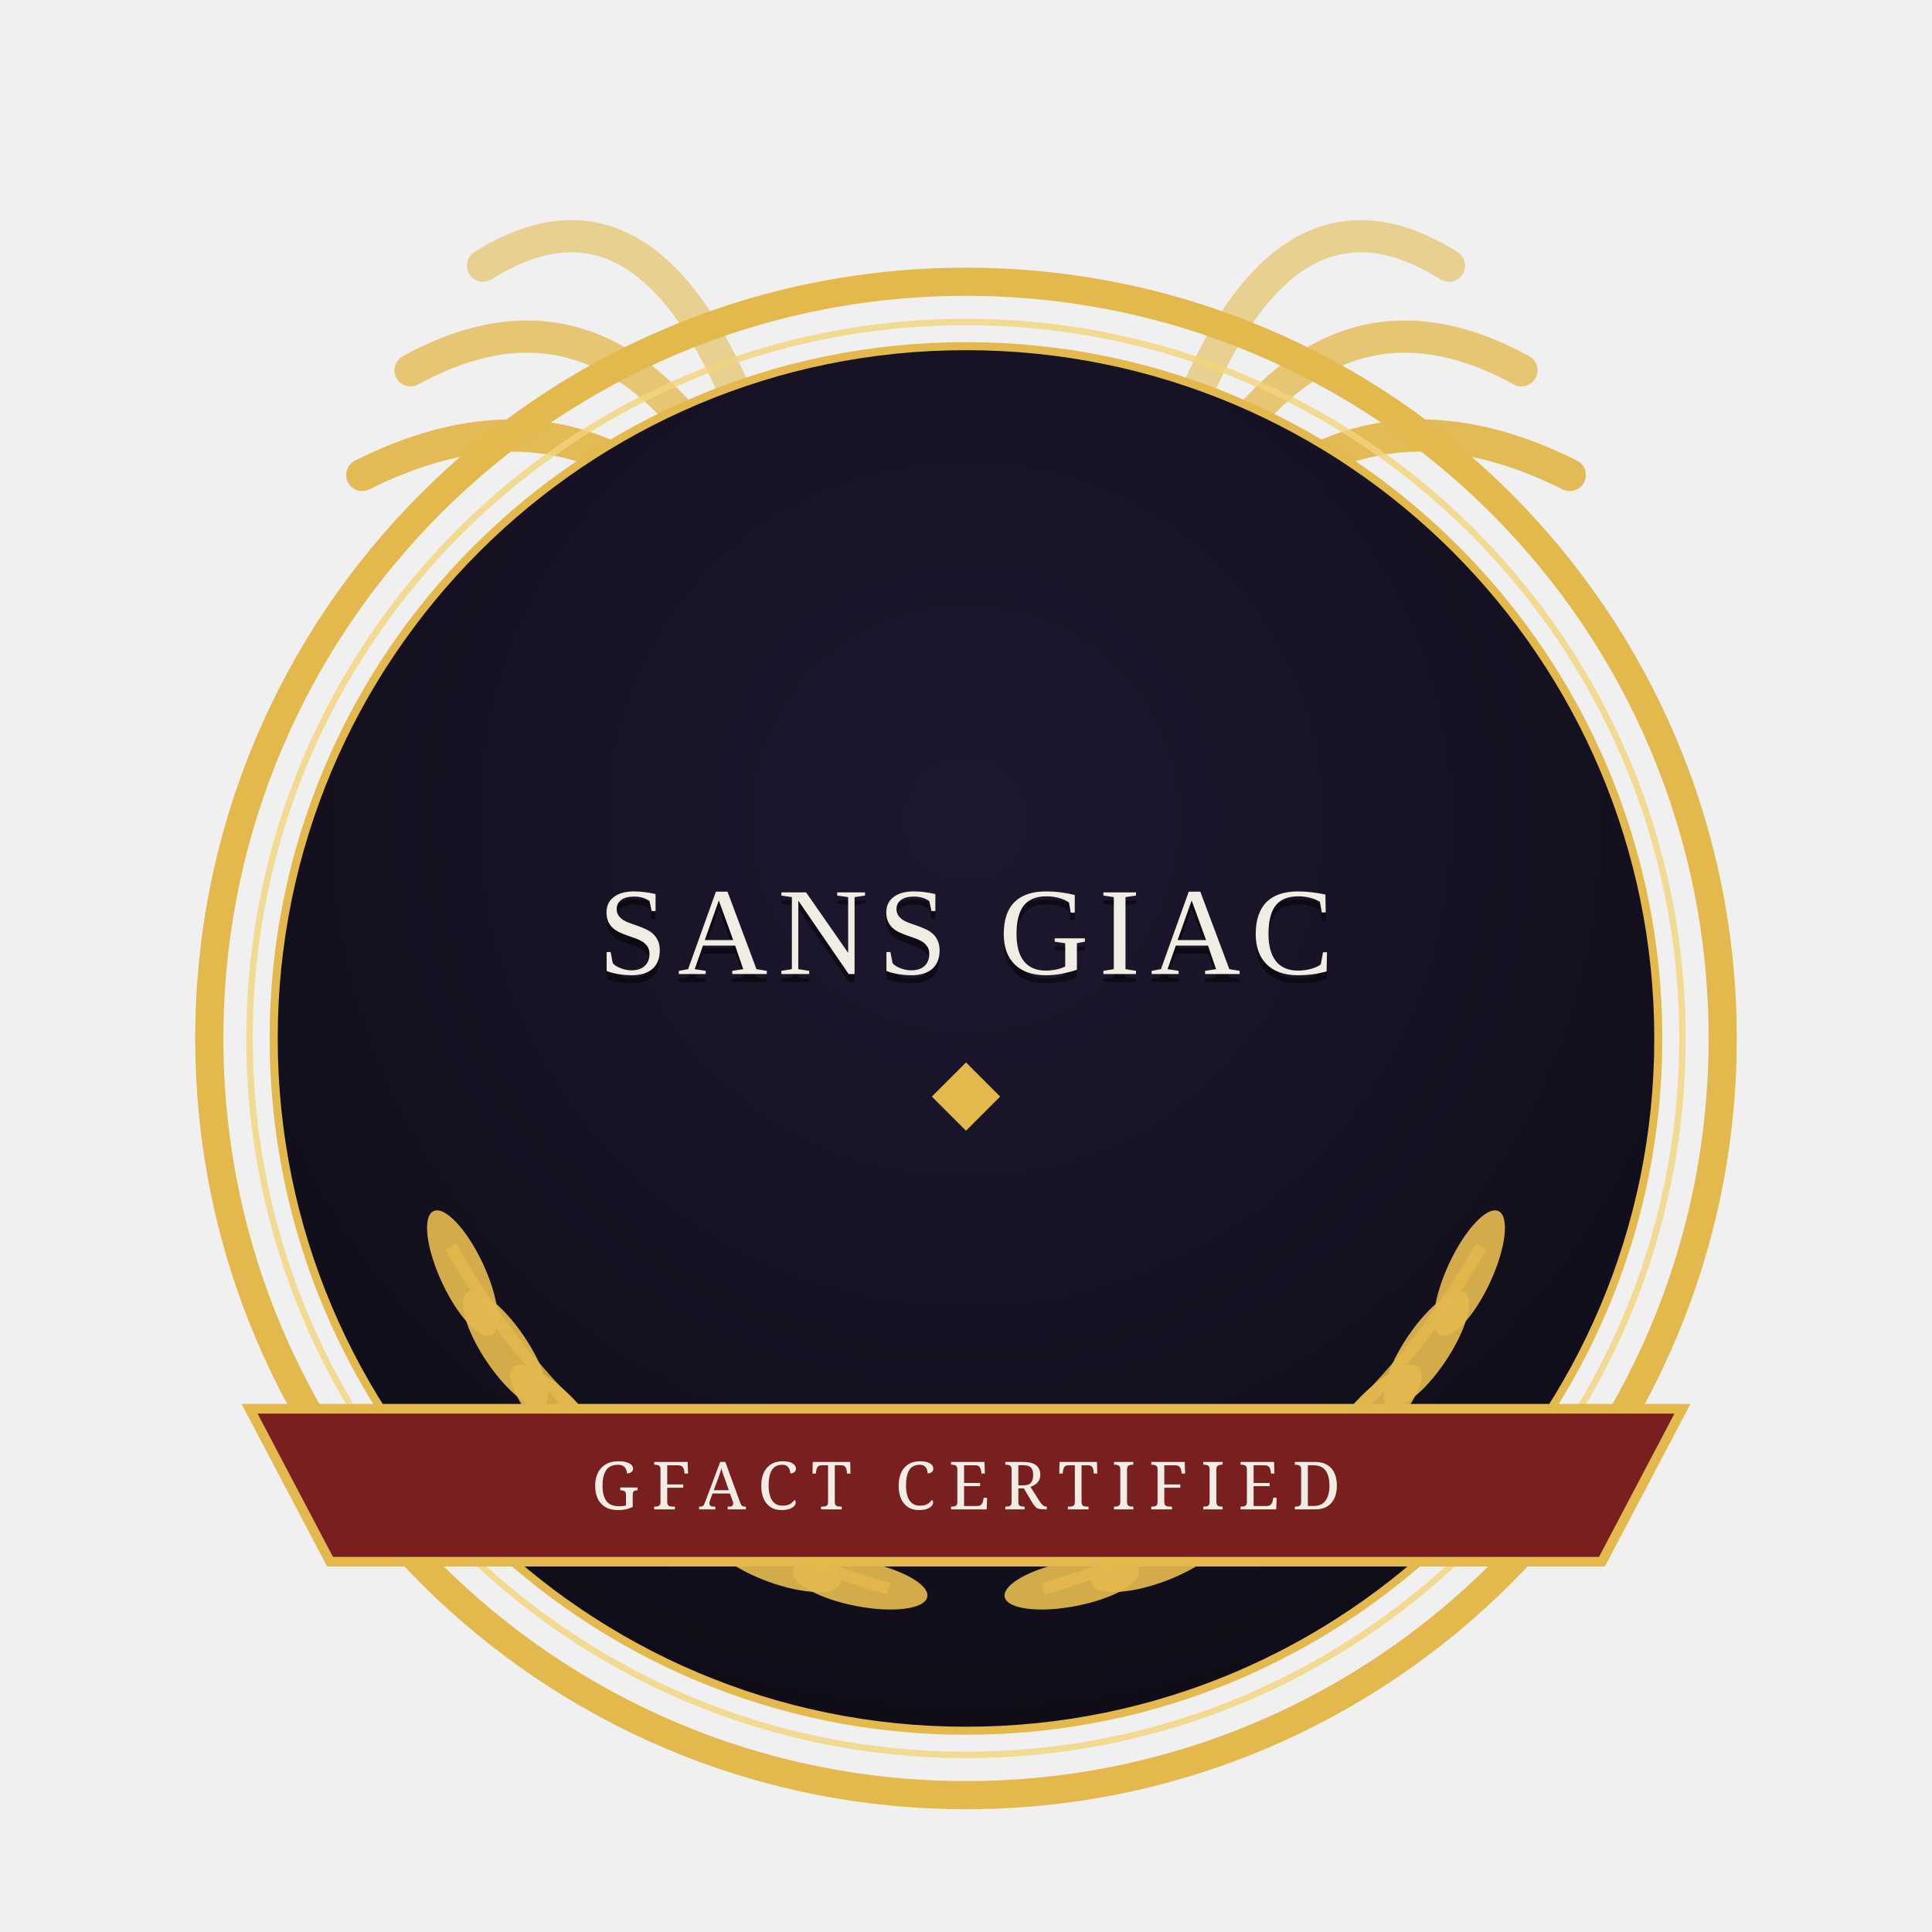
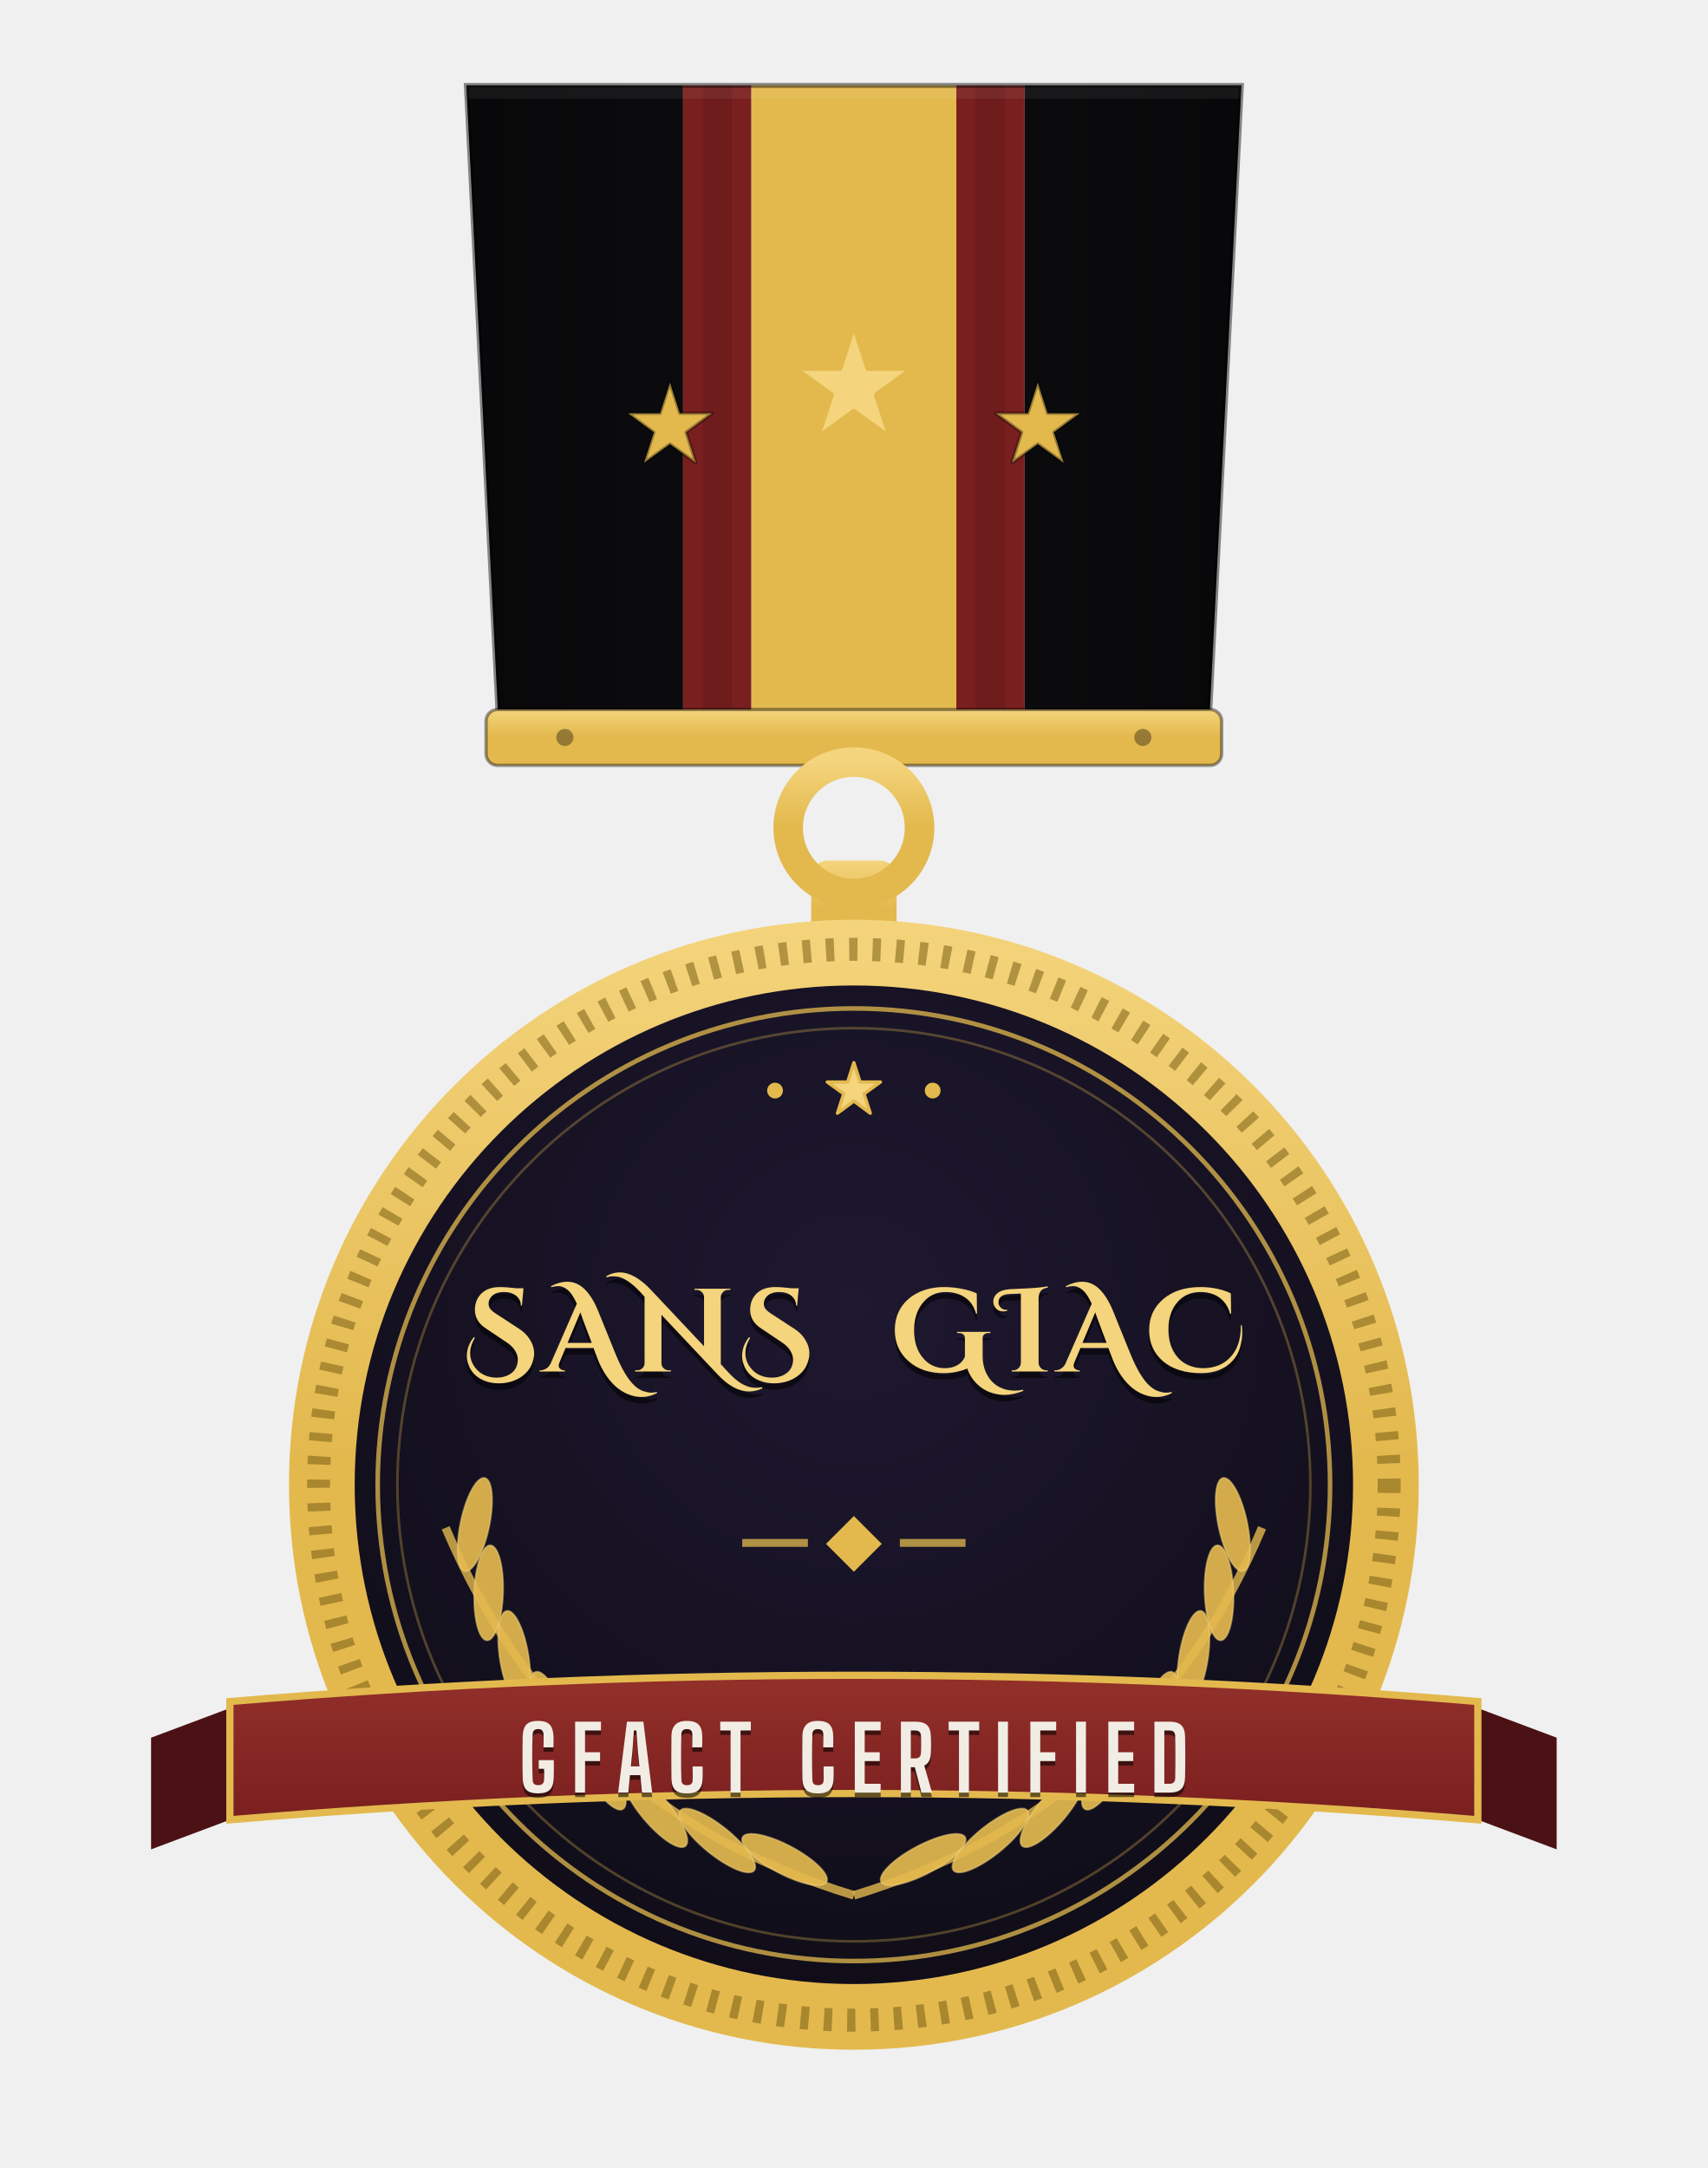
- <svg xmlns="http://www.w3.org/2000/svg" viewBox="0 0 480 480" role="img" aria-label="SANS GIAC">
+ <svg xmlns="http://www.w3.org/2000/svg" xmlns:xlink="http://www.w3.org/1999/xlink" width="520" height="660" viewBox="0 0 520 660" role="img" aria-label="SANS GIAC: GFACT Certified">
  <defs>
-     <radialGradient id="en" cx="50%" cy="34%" r="80%">
+     <radialGradient id="nightsalvo-giac-gfact-en" cx="50%" cy="32%" r="82%">
      <stop offset="0%" stop-color="#1E1830" />
      <stop offset="100%" stop-color="#0D0B14" />
    </radialGradient>
+     <linearGradient id="nightsalvo-giac-gfact-gold" x1="0" y1="0" x2="0" y2="1">
+       <stop offset="0%" stop-color="#F4D47C" />
+       <stop offset="48%" stop-color="#E3B94E" />
+       <stop offset="100%" stop-color="#E3B94E" />
+     </linearGradient>
+     <linearGradient id="nightsalvo-giac-gfact-shade" x1="0" y1="0" x2="1" y2="0">
+       <stop offset="0%" stop-color="#000" stop-opacity="0.34" />
+       <stop offset="26%" stop-color="#000" stop-opacity="0" />
+       <stop offset="74%" stop-color="#000" stop-opacity="0" />
+       <stop offset="100%" stop-color="#000" stop-opacity="0.34" />
+     </linearGradient>
+     <linearGradient id="nightsalvo-giac-gfact-band" x1="0" y1="0" x2="0" y2="1">
+       <stop offset="0%" stop-color="#93302A" />
+       <stop offset="100%" stop-color="#7A1F1F" />
+     </linearGradient>
+     <clipPath id="nightsalvo-giac-gfact-drape">
+       <polygon points="142,26 378,26 368,224 152,224" />
+     </clipPath>
+     <path id="gn65" d="M966 -183Q857 -238 745 -201Q626 -163 540 -39Q494 27 461 114L429 199H193L140 73Q135 60 135 52Q135 44 138 34Q142 25 154 18Q165 10 179 10H187V0H-27V10H-18Q5 10 28 24Q50 37 65 64L288 573Q249 661 205 694Q168 722 134 722Q101 722 72 712L70 722Q142 759 208 759Q290 759 355 695Q419 632 468 513L613 155Q695 -48 781 -124Q816 -155 853 -167Q890 -179 916 -179Q941 -179 965 -173ZM210 242H414L344 427Q339 441 330 466Q321 490 318 500Z" />
+     <path id="gn67" d="M808 391Q811 361 811 316Q811 270 793 204Q775 139 728 89Q632 -14 464 -14Q260 -14 142 86Q24 187 24 350Q24 512 144 613Q263 714 459 714Q534 714 602 699Q670 684 715 660L717 488H709Q692 552 652 595Q580 672 458 672Q336 672 262 585Q187 498 187 354Q187 211 264 121Q342 31 478 28Q625 28 712 122Q799 216 799 377Q799 384 799 391Z" />
+     <path id="gn71" d="M955 -198Q930 -198 906 -194Q809 -179 741 -120Q673 -62 643 25Q549 -14 440 -14Q260 -14 145 88Q30 190 30 350Q30 457 82 540Q135 623 230 668Q325 714 447 714Q527 714 602 698Q677 683 723 660L725 488H717Q693 579 624 626Q556 672 460 672Q342 672 268 582Q193 491 193 348Q193 206 266 117Q339 28 454 28Q516 28 562 55Q607 82 623 127V279Q623 301 610 313Q597 325 573 325H557V335H838V325H823Q798 325 785 313Q772 301 773 280V121Q774 55 798 -2Q851 -124 974 -154Q1007 -162 1042 -162Q1078 -162 1115 -154L1117 -164Q1031 -198 955 -198Z" />
+     <path id="gn73" d="M404 10H417V0H113V10H126Q152 10 170 28Q189 47 190 73V659L95 655Q1 651 1 585Q1 558 20 540Q38 521 71 521Q74 521 77 521V515Q57 508 43 508Q-2 508 -26 540Q-43 562 -43 590Q-43 634 -8 662Q26 691 98 696Q111 697 182 700Q344 706 417 720L419 710Q376 703 358 681Q341 659 340 616V73Q341 47 360 28Q378 10 404 10Z" />
+     <path id="gn78" d="M1104 -132 1108 -142Q1052 -169 995 -169Q864 -169 728 -24L254 479V70Q254 45 272 28Q290 10 315 10H334V0H31V10H49Q75 10 93 28Q111 45 111 71V632Q62 688 37 710Q12 733 -8 748Q-27 763 -45 773Q-87 797 -112 801Q-138 805 -160 805Q-183 805 -209 796L-213 806Q-158 838 -100 838Q26 838 167 688L614 213V629Q613 655 595 672Q577 690 552 690H534V700H837V690H818Q793 690 775 672Q757 655 756 630V61L772 45Q778 39 790 24Q803 10 813 0Q823 -11 838 -27Q854 -43 868 -55Q881 -67 900 -81Q918 -95 934 -104Q951 -114 972 -122Q993 -131 1012 -134Q1032 -138 1056 -138Q1079 -138 1104 -132Z" />
+     <path id="gn83" d="M94 284Q54 220 54 153Q54 80 107 20Q136 -14 180 -33Q225 -52 278 -52Q331 -52 373 -32Q457 9 457 102Q457 137 434 176Q410 215 363 246L193 360Q94 422 94 520Q94 530 95 540Q101 617 156 666Q212 714 305 714Q362 714 443 704H505L492 557H483Q482 609 443 640Q404 672 340 672Q262 672 227 625Q210 601 210 573Q210 545 227 526Q244 506 281 483L468 361Q525 324 557 274Q595 215 595 153Q595 113 578 68Q562 24 524 -14Q487 -52 428 -76Q369 -100 298 -100Q226 -100 168 -75Q61 -30 32 82Q26 106 26 132Q26 216 85 291Z" />
+     <path id="gs65" d="M31 0 230 1600H600L799 0H569L532 393H298L261 0ZM319 592H511L476 944L443 1401H387L354 943Z" />
+     <path id="gs67" d="M432 -18Q246 -18 166 61Q87 140 83 321Q82 431 81 552Q80 674 80 800Q80 926 81 1048Q82 1170 83 1280Q86 1440 168 1528Q250 1617 431 1617Q611 1617 692 1538Q773 1460 778 1279Q779 1244 779 1196Q779 1149 778 1102Q777 1055 776 1020H552Q553 1063 554 1116Q555 1169 555 1222Q555 1275 554 1319Q553 1377 522 1404Q492 1432 431 1432Q370 1432 340 1404Q310 1377 308 1319Q304 1194 302 1063Q301 932 301 800Q301 667 302 536Q304 406 308 282Q310 223 340 195Q371 167 432 167Q497 167 529 195Q561 223 562 282Q563 326 563 381Q563 436 562 490Q562 545 561 590H785Q788 525 788 456Q788 386 786 321Q781 140 698 61Q616 -18 432 -18Z" />
+     <path id="gs68" d="M92 0V1600H430Q616 1600 698 1520Q781 1439 784 1255Q787 1093 788 946Q789 800 788 654Q787 509 784 346Q781 161 698 80Q615 0 429 0ZM316 199H429Q495 199 527 230Q559 260 560 321Q563 441 564 561Q565 681 565 801Q565 921 564 1041Q563 1161 560 1281Q559 1341 527 1371Q495 1401 430 1401H316Z" />
+     <path id="gs69" d="M92 0V1600H675V1401H316V910H655V711H316V199H675V0Z" />
+     <path id="gs70" d="M92 0V1600H675V1401H316V910H655V711H316V0Z" />
+     <path id="gs71" d="M435 -17Q310 -17 234 17Q159 51 124 126Q89 201 85 322Q82 430 81 551Q80 672 80 796Q80 921 81 1041Q82 1161 85 1267Q90 1394 126 1471Q162 1548 237 1582Q312 1617 434 1617Q609 1617 689 1539Q769 1461 779 1279Q782 1219 782 1150Q782 1082 779 1021H555Q558 1088 558 1170Q558 1252 555 1319Q552 1376 522 1404Q492 1433 434 1433Q373 1433 342 1404Q312 1376 310 1319Q305 1196 302 1065Q300 934 300 800Q300 667 302 536Q305 406 310 283Q312 225 342 196Q373 168 435 168Q496 168 530 196Q564 225 567 283Q569 320 570 365Q570 410 570 455Q569 500 567 537H447V733H786Q790 649 789 542Q788 436 785 322Q777 140 696 62Q614 -17 435 -17Z" />
+     <path id="gs73" d="M92 0V1600H316V0Z" />
+     <path id="gs82" d="M92 0V1600H413Q597 1600 680 1524Q762 1447 768 1269Q771 1198 772 1139Q772 1080 772 1024Q771 967 768 903Q764 788 728 716Q693 645 618 610L794 0H556L406 572H316V0ZM316 771H412Q478 771 510 802Q541 832 544 891Q547 954 548 1020Q549 1086 548 1152Q547 1218 544 1281Q541 1341 510 1371Q478 1401 413 1401H316Z" />
+     <path id="gs84" d="M244 0V1401H11V1600H701V1401H469V0Z" />
  </defs>
-   <path d="M 200 168 Q 158 84 90 118" stroke="#E3B94E" stroke-width="8" stroke-linecap="round" fill="none" opacity="0.95" />
-   <path d="M 200 162 Q 164 58 102 92" stroke="#E3B94E" stroke-width="8" stroke-linecap="round" fill="none" opacity="0.77" />
-   <path d="M 200 156 Q 174 32 120 66" stroke="#E3B94E" stroke-width="8" stroke-linecap="round" fill="none" opacity="0.59" />
-   <path d="M 280 168 Q 322 84 390 118" stroke="#E3B94E" stroke-width="8" stroke-linecap="round" fill="none" opacity="0.95" />
-   <path d="M 280 162 Q 316 58 378 92" stroke="#E3B94E" stroke-width="8" stroke-linecap="round" fill="none" opacity="0.77" />
-   <path d="M 280 156 Q 306 32 360 66" stroke="#E3B94E" stroke-width="8" stroke-linecap="round" fill="none" opacity="0.59" />
-   <circle cx="240" cy="258" r="188" fill="none" stroke="#E3B94E" stroke-width="7" />
-   <circle cx="240" cy="258" r="178" fill="none" stroke="#F4D47C" stroke-width="1.6" opacity="0.8" />
-   <circle cx="240" cy="258" r="172" fill="url(#en)" stroke="#E3B94E" stroke-width="2" />
-   <ellipse cx="114.9" cy="316.3" rx="17" ry="5.6" fill="#E3B94E" opacity="0.92" transform="rotate(425 114.9 316.3)" />
-   <ellipse cx="125.6" cy="335.2" rx="17" ry="5.6" fill="#E3B94E" opacity="0.92" transform="rotate(416 125.6 335.2)" />
-   <ellipse cx="139.1" cy="352.1" rx="17" ry="5.6" fill="#E3B94E" opacity="0.92" transform="rotate(407 139.1 352.1)" />
-   <ellipse cx="155.0" cy="366.7" rx="17" ry="5.6" fill="#E3B94E" opacity="0.92" transform="rotate(398 155.0 366.7)" />
-   <ellipse cx="173.1" cy="378.7" rx="17" ry="5.6" fill="#E3B94E" opacity="0.92" transform="rotate(389 173.1 378.7)" />
-   <ellipse cx="192.8" cy="387.7" rx="17" ry="5.6" fill="#E3B94E" opacity="0.92" transform="rotate(380 192.8 387.7)" />
-   <ellipse cx="213.7" cy="393.5" rx="17" ry="5.6" fill="#E3B94E" opacity="0.92" transform="rotate(371 213.7 393.5)" />
-   <path d="M 112.0 309.7 Q 148.9 374.6 220.8 394.7" stroke="#E3B94E" stroke-width="3" fill="none" opacity="0.85" />
-   <ellipse cx="365.1" cy="316.3" rx="17" ry="5.6" fill="#E3B94E" opacity="0.92" transform="rotate(115 365.1 316.3)" />
-   <ellipse cx="354.4" cy="335.2" rx="17" ry="5.6" fill="#E3B94E" opacity="0.92" transform="rotate(124 354.4 335.2)" />
-   <ellipse cx="340.9" cy="352.1" rx="17" ry="5.6" fill="#E3B94E" opacity="0.92" transform="rotate(133 340.9 352.1)" />
-   <ellipse cx="325.0" cy="366.7" rx="17" ry="5.6" fill="#E3B94E" opacity="0.92" transform="rotate(142 325.0 366.7)" />
-   <ellipse cx="306.9" cy="378.7" rx="17" ry="5.6" fill="#E3B94E" opacity="0.92" transform="rotate(151 306.9 378.7)" />
-   <ellipse cx="287.2" cy="387.7" rx="17" ry="5.6" fill="#E3B94E" opacity="0.92" transform="rotate(160 287.2 387.7)" />
-   <ellipse cx="266.3" cy="393.5" rx="17" ry="5.6" fill="#E3B94E" opacity="0.92" transform="rotate(169 266.3 393.5)" />
-   <path d="M 368.0 309.7 Q 331.1 374.6 259.2 394.7" stroke="#E3B94E" stroke-width="3" fill="none" opacity="0.85" />
-   <text x="240" y="244" text-anchor="middle" font-family="Georgia, 'Times New Roman', serif" font-size="31" letter-spacing="2.5" fill="#000000" opacity="0.5">SANS GIAC</text>
-   <text x="240" y="242" text-anchor="middle" font-family="Georgia, 'Times New Roman', serif" font-size="31" letter-spacing="2.5" fill="#F2EDE4" opacity="1">SANS GIAC</text>
-   <rect x="234" y="266.44" width="12" height="12" fill="#E3B94E" transform="rotate(45 240 272.44)" />
-   <polygon points="62,350 418,350 398,388 82,388" fill="#7A1F1F" stroke="#E3B94E" stroke-width="2.4" />
-   <text x="240" y="375" text-anchor="middle" font-family="Georgia, serif" font-size="16.5" letter-spacing="3.2" fill="#F2EDE4">GFACT CERTIFIED</text>
+   <g clip-path="url(#nightsalvo-giac-gfact-drape)">
+     <rect x="130.0" y="20" width="78.0" height="212" fill="#0B0B0D" />
+     <rect x="208.0" y="20" width="20.8" height="212" fill="#7A1F1F" />
+     <rect x="228.8" y="20" width="62.4" height="212" fill="#E3B94E" />
+     <rect x="291.2" y="20" width="20.8" height="212" fill="#7A1F1F" />
+     <rect x="312.0" y="20" width="78.0" height="212" fill="#0B0B0D" />
+     <rect x="130" y="20" width="260" height="212" fill="url(#nightsalvo-giac-gfact-shade)" />
+     <rect x="214" y="20" width="9" height="212" fill="#000" opacity="0.10" />
+     <rect x="297" y="20" width="9" height="212" fill="#000" opacity="0.10" />
+     <rect x="130" y="20" width="260" height="10" fill="#FFF" opacity="0.06" />
+   </g>
+   <polygon points="142,26 378,26 368,224 152,224" fill="none" stroke="#000" stroke-opacity="0.45" stroke-width="1.5" />
+   <polygon points="260.0,99.0 264.3,112.1 278.1,112.1 266.9,120.2 271.2,133.4 260.0,125.3 248.8,133.4 253.1,120.2 241.9,112.1 255.7,112.1" fill="#F4D47C" stroke="#E3B94E" stroke-width="1.6" stroke-linejoin="round" />
+   <polygon points="204.0,116.5 207.0,125.8 216.8,125.8 208.9,131.6 211.9,140.9 204.0,135.2 196.1,140.9 199.1,131.6 191.2,125.8 201.0,125.8" fill="#E3B94E" stroke="#00000055" stroke-width="1.0" stroke-linejoin="round" />
+   <polygon points="316.0,116.5 319.0,125.8 328.8,125.8 320.9,131.6 323.9,140.9 316.0,135.2 308.1,140.9 311.1,131.6 303.2,125.8 313.0,125.8" fill="#E3B94E" stroke="#00000055" stroke-width="1.0" stroke-linejoin="round" />
+   <rect x="148" y="216" width="224" height="17" rx="3.5" fill="url(#nightsalvo-giac-gfact-gold)" stroke="#00000066" stroke-width="1" />
+   <circle cx="172" cy="224.5" r="2.6" fill="#000" opacity="0.35" />
+   <circle cx="348" cy="224.5" r="2.6" fill="#000" opacity="0.35" />
+   <rect x="247" y="262" width="26" height="30" rx="5" fill="url(#nightsalvo-giac-gfact-gold)" />
+   <circle cx="260.0" cy="252" r="20" fill="none" stroke="url(#nightsalvo-giac-gfact-gold)" stroke-width="9" />
+   <circle cx="260.0" cy="452.0" r="172.0" fill="url(#nightsalvo-giac-gfact-gold)" />
+   <circle cx="260.0" cy="452.0" r="163.0" fill="none" stroke="#7A5E14" stroke-width="7" stroke-dasharray="2.5 4.6" opacity="0.55" />
+   <circle cx="260.0" cy="452.0" r="152.0" fill="url(#nightsalvo-giac-gfact-en)" />
+   <circle cx="260.0" cy="452.0" r="145.0" fill="none" stroke="#E3B94E" stroke-width="1.4" opacity="0.75" />
+   <circle cx="260.0" cy="452.0" r="139.0" fill="none" stroke="#E3B94E" stroke-width="0.8" opacity="0.3" />
+   <path d="M 260.0 577.0 Q 171.7 550.1 135.7 465.1" stroke="#E3B94E" stroke-width="2.6" fill="none" opacity="0.8" />
+   <ellipse cx="238.9" cy="566.1" rx="14.5" ry="4.4" transform="rotate(208 238.9 566.1)" fill="#E3B94E" opacity="0.92" />
+   <ellipse cx="238.9" cy="566.1" rx="14.5" ry="4.4" transform="rotate(208 238.9 566.1)" fill="none" stroke="#F4D47C" stroke-width="0.5" opacity="0.5" />
+   <ellipse cx="218.4" cy="560.3" rx="14.5" ry="4.4" transform="rotate(219 218.4 560.3)" fill="#E3B94E" opacity="0.92" />
+   <ellipse cx="218.4" cy="560.3" rx="14.5" ry="4.4" transform="rotate(219 218.4 560.3)" fill="none" stroke="#F4D47C" stroke-width="0.5" opacity="0.5" />
+   <ellipse cx="199.4" cy="550.9" rx="14.5" ry="4.4" transform="rotate(230 199.4 550.9)" fill="#E3B94E" opacity="0.92" />
+   <ellipse cx="199.4" cy="550.9" rx="14.5" ry="4.4" transform="rotate(230 199.4 550.9)" fill="none" stroke="#F4D47C" stroke-width="0.5" opacity="0.5" />
+   <ellipse cx="182.4" cy="538.2" rx="14.5" ry="4.4" transform="rotate(240 182.4 538.2)" fill="#E3B94E" opacity="0.92" />
+   <ellipse cx="182.4" cy="538.2" rx="14.5" ry="4.4" transform="rotate(240 182.4 538.2)" fill="none" stroke="#F4D47C" stroke-width="0.5" opacity="0.5" />
+   <ellipse cx="168.0" cy="522.6" rx="14.5" ry="4.4" transform="rotate(250 168.0 522.6)" fill="#E3B94E" opacity="0.92" />
+   <ellipse cx="168.0" cy="522.6" rx="14.5" ry="4.4" transform="rotate(250 168.0 522.6)" fill="none" stroke="#F4D47C" stroke-width="0.5" opacity="0.5" />
+   <ellipse cx="156.6" cy="504.7" rx="14.5" ry="4.4" transform="rotate(261 156.6 504.7)" fill="#E3B94E" opacity="0.92" />
+   <ellipse cx="156.6" cy="504.7" rx="14.5" ry="4.4" transform="rotate(261 156.6 504.7)" fill="none" stroke="#F4D47C" stroke-width="0.5" opacity="0.5" />
+   <ellipse cx="148.8" cy="484.9" rx="14.5" ry="4.4" transform="rotate(272 148.8 484.9)" fill="#E3B94E" opacity="0.92" />
+   <ellipse cx="148.8" cy="484.9" rx="14.5" ry="4.4" transform="rotate(272 148.8 484.9)" fill="none" stroke="#F4D47C" stroke-width="0.5" opacity="0.5" />
+   <ellipse cx="144.6" cy="464.1" rx="14.5" ry="4.4" transform="rotate(282 144.6 464.1)" fill="#E3B94E" opacity="0.92" />
+   <ellipse cx="144.6" cy="464.1" rx="14.5" ry="4.4" transform="rotate(282 144.6 464.1)" fill="none" stroke="#F4D47C" stroke-width="0.5" opacity="0.5" />
+   <path d="M 260.0 577.0 Q 348.3 550.1 384.3 465.1" stroke="#E3B94E" stroke-width="2.6" fill="none" opacity="0.8" />
+   <ellipse cx="281.1" cy="566.1" rx="14.5" ry="4.4" transform="rotate(152 281.1 566.1)" fill="#E3B94E" opacity="0.92" />
+   <ellipse cx="281.1" cy="566.1" rx="14.5" ry="4.4" transform="rotate(152 281.1 566.1)" fill="none" stroke="#F4D47C" stroke-width="0.5" opacity="0.5" />
+   <ellipse cx="301.6" cy="560.3" rx="14.5" ry="4.4" transform="rotate(141 301.6 560.3)" fill="#E3B94E" opacity="0.92" />
+   <ellipse cx="301.6" cy="560.3" rx="14.5" ry="4.4" transform="rotate(141 301.6 560.3)" fill="none" stroke="#F4D47C" stroke-width="0.5" opacity="0.5" />
+   <ellipse cx="320.6" cy="550.9" rx="14.5" ry="4.4" transform="rotate(130 320.6 550.9)" fill="#E3B94E" opacity="0.92" />
+   <ellipse cx="320.6" cy="550.9" rx="14.5" ry="4.4" transform="rotate(130 320.6 550.9)" fill="none" stroke="#F4D47C" stroke-width="0.5" opacity="0.5" />
+   <ellipse cx="337.6" cy="538.2" rx="14.5" ry="4.4" transform="rotate(120 337.6 538.2)" fill="#E3B94E" opacity="0.92" />
+   <ellipse cx="337.6" cy="538.2" rx="14.5" ry="4.4" transform="rotate(120 337.6 538.2)" fill="none" stroke="#F4D47C" stroke-width="0.5" opacity="0.5" />
+   <ellipse cx="352.0" cy="522.6" rx="14.5" ry="4.4" transform="rotate(110 352.0 522.6)" fill="#E3B94E" opacity="0.92" />
+   <ellipse cx="352.0" cy="522.6" rx="14.5" ry="4.4" transform="rotate(110 352.0 522.6)" fill="none" stroke="#F4D47C" stroke-width="0.5" opacity="0.5" />
+   <ellipse cx="363.4" cy="504.7" rx="14.5" ry="4.4" transform="rotate(99 363.4 504.7)" fill="#E3B94E" opacity="0.92" />
+   <ellipse cx="363.4" cy="504.7" rx="14.5" ry="4.4" transform="rotate(99 363.4 504.7)" fill="none" stroke="#F4D47C" stroke-width="0.5" opacity="0.5" />
+   <ellipse cx="371.2" cy="484.9" rx="14.5" ry="4.4" transform="rotate(88 371.2 484.9)" fill="#E3B94E" opacity="0.92" />
+   <ellipse cx="371.2" cy="484.9" rx="14.5" ry="4.4" transform="rotate(88 371.2 484.9)" fill="none" stroke="#F4D47C" stroke-width="0.5" opacity="0.5" />
+   <ellipse cx="375.4" cy="464.1" rx="14.5" ry="4.4" transform="rotate(78 375.4 464.1)" fill="#E3B94E" opacity="0.92" />
+   <ellipse cx="375.4" cy="464.1" rx="14.5" ry="4.4" transform="rotate(78 375.4 464.1)" fill="none" stroke="#F4D47C" stroke-width="0.5" opacity="0.5" />
+   <polygon points="260.0,323.5 261.9,329.4 268.1,329.4 263.1,333.0 265.0,338.9 260.0,335.2 255.0,338.9 256.9,333.0 251.9,329.4 258.1,329.4" fill="#F4D47C" stroke="#E3B94E" stroke-width="1.0" stroke-linejoin="round" />
+   <circle cx="236.0" cy="332.0" r="2.4" fill="#E3B94E" />
+   <circle cx="284.0" cy="332.0" r="2.4" fill="#E3B94E" />
+   <use href="#gn83" xlink:href="#gn83" transform="translate(141.22 419.50) scale(0.036 -0.036)" fill="#000000" opacity="0.55" />
+   <use href="#gn65" xlink:href="#gn65" transform="translate(165.27 419.50) scale(0.036 -0.036)" fill="#000000" opacity="0.55" />
+   <use href="#gn78" xlink:href="#gn78" transform="translate(192.27 419.50) scale(0.036 -0.036)" fill="#000000" opacity="0.55" />
+   <use href="#gn83" xlink:href="#gn83" transform="translate(225.03 419.50) scale(0.036 -0.036)" fill="#000000" opacity="0.55" />
+   <use href="#gn71" xlink:href="#gn71" transform="translate(271.39 419.50) scale(0.036 -0.036)" fill="#000000" opacity="0.55" />
+   <use href="#gn73" xlink:href="#gn73" transform="translate(304.01 419.50) scale(0.036 -0.036)" fill="#000000" opacity="0.55" />
+   <use href="#gn65" xlink:href="#gn65" transform="translate(322.05 419.50) scale(0.036 -0.036)" fill="#000000" opacity="0.55" />
+   <use href="#gn67" xlink:href="#gn67" transform="translate(349.05 419.50) scale(0.036 -0.036)" fill="#000000" opacity="0.55" />
+   <use href="#gn83" xlink:href="#gn83" transform="translate(141.22 417.52) scale(0.036 -0.036)" fill="#F4D47C" opacity="1.0" />
+   <use href="#gn65" xlink:href="#gn65" transform="translate(165.27 417.52) scale(0.036 -0.036)" fill="#F4D47C" opacity="1.0" />
+   <use href="#gn78" xlink:href="#gn78" transform="translate(192.27 417.52) scale(0.036 -0.036)" fill="#F4D47C" opacity="1.0" />
+   <use href="#gn83" xlink:href="#gn83" transform="translate(225.03 417.52) scale(0.036 -0.036)" fill="#F4D47C" opacity="1.0" />
+   <use href="#gn71" xlink:href="#gn71" transform="translate(271.39 417.52) scale(0.036 -0.036)" fill="#F4D47C" opacity="1.0" />
+   <use href="#gn73" xlink:href="#gn73" transform="translate(304.01 417.52) scale(0.036 -0.036)" fill="#F4D47C" opacity="1.0" />
+   <use href="#gn65" xlink:href="#gn65" transform="translate(322.05 417.52) scale(0.036 -0.036)" fill="#F4D47C" opacity="1.0" />
+   <use href="#gn67" xlink:href="#gn67" transform="translate(349.05 417.52) scale(0.036 -0.036)" fill="#F4D47C" opacity="1.0" />
+   <rect x="254.0" y="464.0" width="12" height="12" fill="#E3B94E" transform="rotate(45 260.0 470.0)" />
+   <rect x="226.0" y="468.5" width="20" height="2.4" fill="#E3B94E" opacity="0.75" />
+   <rect x="274.0" y="468.5" width="20" height="2.4" fill="#E3B94E" opacity="0.75" />
+   <polygon points="70,520.0 70,554.0 46,563.0 46,529.0" fill="#4A1214" />
+   <polygon points="450,520.0 450,554.0 474,563.0 474,529.0" fill="#4A1214" />
+   <path d="M 70 518.0 Q 260.0 502.0 450 518.0 L 450 554.0 Q 260.0 538.0 70 554.0 Z" fill="url(#nightsalvo-giac-gfact-band)" stroke="#E3B94E" stroke-width="2.2" />
+   <use href="#gs71" xlink:href="#gs71" transform="translate(158.01 547.07) scale(0.0135 -0.0135)" fill="#000000" opacity="0.55" />
+   <use href="#gs70" xlink:href="#gs70" transform="translate(173.88 547.07) scale(0.0135 -0.0135)" fill="#000000" opacity="0.55" />
+   <use href="#gs65" xlink:href="#gs65" transform="translate(187.80 547.07) scale(0.0135 -0.0135)" fill="#000000" opacity="0.55" />
+   <use href="#gs67" xlink:href="#gs67" transform="translate(203.33 547.07) scale(0.0135 -0.0135)" fill="#000000" opacity="0.55" />
+   <use href="#gs84" xlink:href="#gs84" transform="translate(219.16 547.07) scale(0.0135 -0.0135)" fill="#000000" opacity="0.55" />
+   <use href="#gs67" xlink:href="#gs67" transform="translate(243.21 547.07) scale(0.0135 -0.0135)" fill="#000000" opacity="0.55" />
+   <use href="#gs69" xlink:href="#gs69" transform="translate(259.04 547.07) scale(0.0135 -0.0135)" fill="#000000" opacity="0.55" />
+   <use href="#gs82" xlink:href="#gs82" transform="translate(273.08 547.07) scale(0.0135 -0.0135)" fill="#000000" opacity="0.55" />
+   <use href="#gs84" xlink:href="#gs84" transform="translate(288.71 547.07) scale(0.0135 -0.0135)" fill="#000000" opacity="0.55" />
+   <use href="#gs73" xlink:href="#gs73" transform="translate(302.66 547.07) scale(0.0135 -0.0135)" fill="#000000" opacity="0.55" />
+   <use href="#gs70" xlink:href="#gs70" transform="translate(312.49 547.07) scale(0.0135 -0.0135)" fill="#000000" opacity="0.55" />
+   <use href="#gs73" xlink:href="#gs73" transform="translate(326.41 547.07) scale(0.0135 -0.0135)" fill="#000000" opacity="0.55" />
+   <use href="#gs69" xlink:href="#gs69" transform="translate(336.23 547.07) scale(0.0135 -0.0135)" fill="#000000" opacity="0.55" />
+   <use href="#gs68" xlink:href="#gs68" transform="translate(350.27 547.07) scale(0.0135 -0.0135)" fill="#000000" opacity="0.55" />
+   <use href="#gs71" xlink:href="#gs71" transform="translate(158.01 545.72) scale(0.0135 -0.0135)" fill="#F2EDE4" opacity="1.0" />
+   <use href="#gs70" xlink:href="#gs70" transform="translate(173.88 545.72) scale(0.0135 -0.0135)" fill="#F2EDE4" opacity="1.0" />
+   <use href="#gs65" xlink:href="#gs65" transform="translate(187.80 545.72) scale(0.0135 -0.0135)" fill="#F2EDE4" opacity="1.0" />
+   <use href="#gs67" xlink:href="#gs67" transform="translate(203.33 545.72) scale(0.0135 -0.0135)" fill="#F2EDE4" opacity="1.0" />
+   <use href="#gs84" xlink:href="#gs84" transform="translate(219.16 545.72) scale(0.0135 -0.0135)" fill="#F2EDE4" opacity="1.0" />
+   <use href="#gs67" xlink:href="#gs67" transform="translate(243.21 545.72) scale(0.0135 -0.0135)" fill="#F2EDE4" opacity="1.0" />
+   <use href="#gs69" xlink:href="#gs69" transform="translate(259.04 545.72) scale(0.0135 -0.0135)" fill="#F2EDE4" opacity="1.0" />
+   <use href="#gs82" xlink:href="#gs82" transform="translate(273.08 545.72) scale(0.0135 -0.0135)" fill="#F2EDE4" opacity="1.0" />
+   <use href="#gs84" xlink:href="#gs84" transform="translate(288.71 545.72) scale(0.0135 -0.0135)" fill="#F2EDE4" opacity="1.0" />
+   <use href="#gs73" xlink:href="#gs73" transform="translate(302.66 545.72) scale(0.0135 -0.0135)" fill="#F2EDE4" opacity="1.0" />
+   <use href="#gs70" xlink:href="#gs70" transform="translate(312.49 545.72) scale(0.0135 -0.0135)" fill="#F2EDE4" opacity="1.0" />
+   <use href="#gs73" xlink:href="#gs73" transform="translate(326.41 545.72) scale(0.0135 -0.0135)" fill="#F2EDE4" opacity="1.0" />
+   <use href="#gs69" xlink:href="#gs69" transform="translate(336.23 545.72) scale(0.0135 -0.0135)" fill="#F2EDE4" opacity="1.0" />
+   <use href="#gs68" xlink:href="#gs68" transform="translate(350.27 545.72) scale(0.0135 -0.0135)" fill="#F2EDE4" opacity="1.0" />
</svg>
